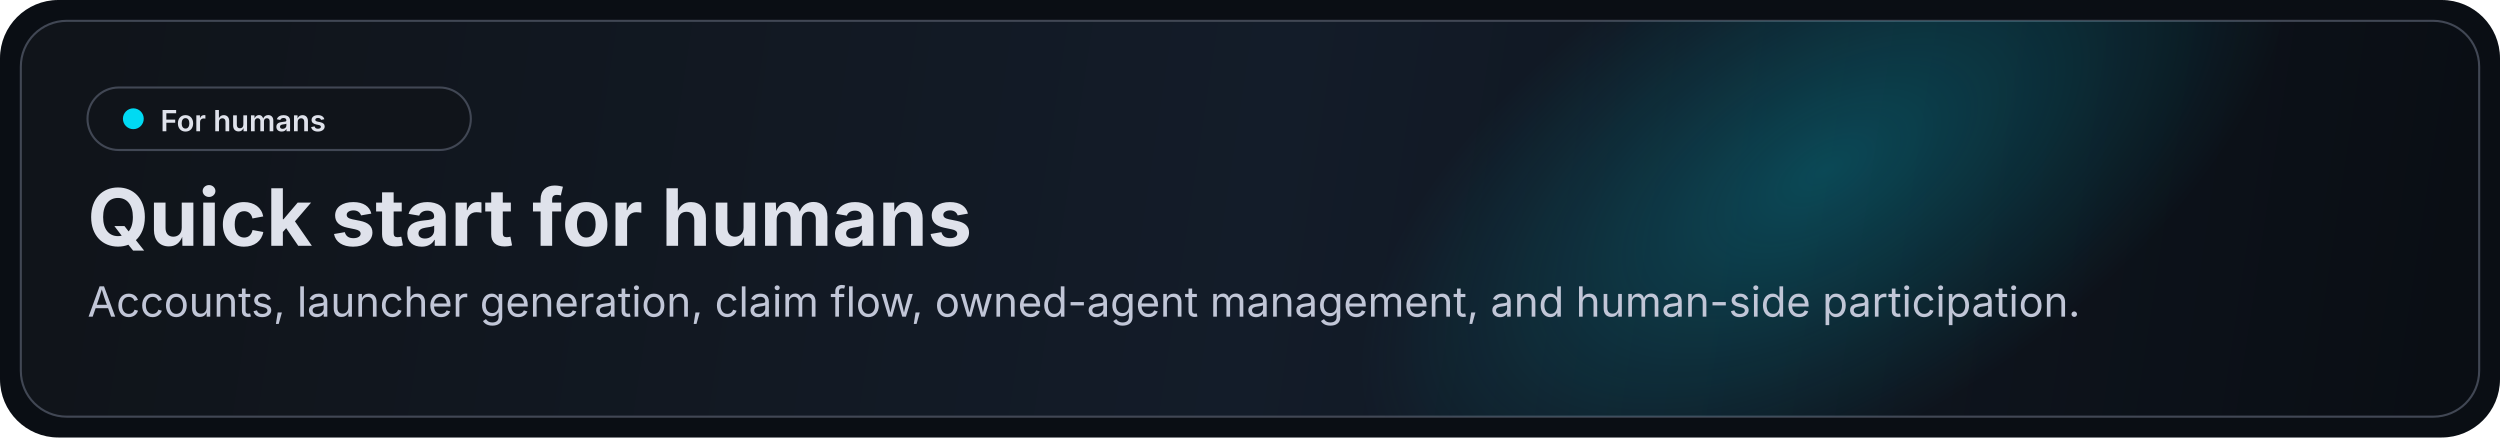
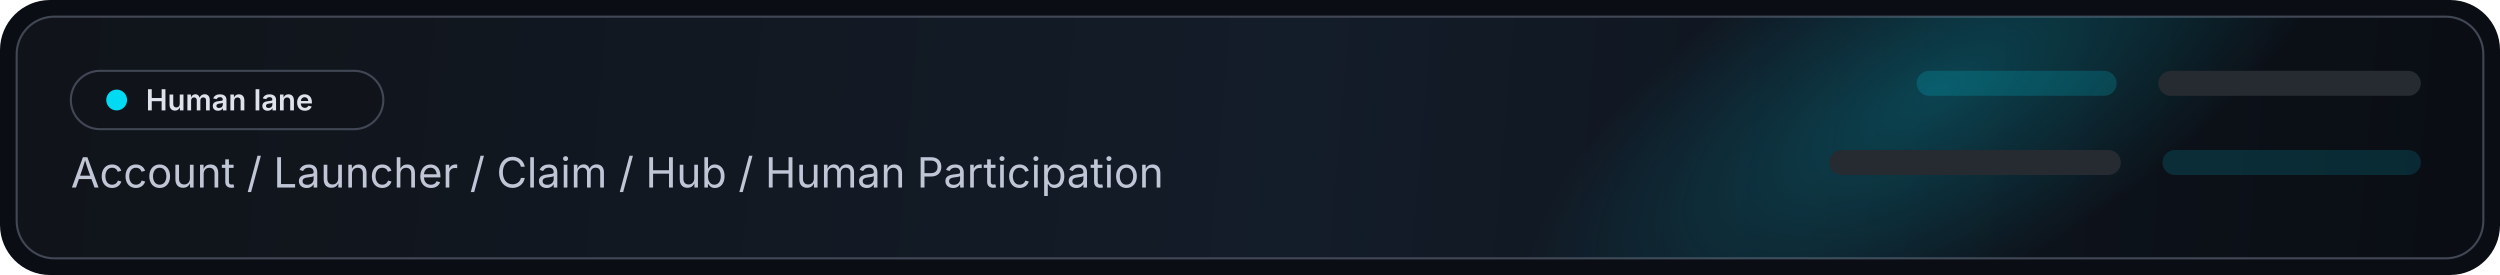
- <svg xmlns="http://www.w3.org/2000/svg" width="1200" height="210" viewBox="0 0 1200 210" fill="none">
+ <svg xmlns="http://www.w3.org/2000/svg" width="1200" height="132" viewBox="0 0 1200 132" fill="none">
  <defs>
-     <linearGradient id="bg" x1="42" y1="24" x2="1170" y2="194" gradientUnits="userSpaceOnUse">
+     <linearGradient id="bg" x1="28" y1="18" x2="1172" y2="116" gradientUnits="userSpaceOnUse">
      <stop stop-color="#10141A" />
-       <stop offset="0.5" stop-color="#131C29" />
+       <stop offset="0.52" stop-color="#131C29" />
      <stop offset="1" stop-color="#0A0E14" />
    </linearGradient>
-     <radialGradient id="glow" cx="0" cy="0" r="1" gradientUnits="userSpaceOnUse" gradientTransform="translate(876 82) rotate(148.143) scale(252.143 124.901)">
-       <stop stop-color="#00DAF3" stop-opacity="0.26" />
+     <radialGradient id="glow" cx="0" cy="0" r="1" gradientUnits="userSpaceOnUse" gradientTransform="translate(930 44) rotate(149.3) scale(224.04 90.56)">
+       <stop stop-color="#00DAF3" stop-opacity="0.24" />
      <stop offset="1" stop-color="#00DAF3" stop-opacity="0" />
    </radialGradient>
  </defs>
-   <rect width="1200" height="210" rx="28" fill="#0A0E14" />
-   <rect x="10" y="10" width="1180" height="190" rx="22" fill="url(#bg)" stroke="#414754" />
-   <rect x="10" y="10" width="1180" height="190" rx="22" fill="url(#glow)" />
-   <rect x="42" y="42" width="184" height="30" rx="15" fill="#10141A" stroke="#414754" />
-   <circle cx="64" cy="57" r="5" fill="#00DAF3" />
-   <text x="77" y="63" fill="#DFE2EB" font-family="Inter, 'Segoe UI', sans-serif" font-size="14" font-weight="600">For humans</text>
-   <text x="42" y="118" fill="#DFE2EB" font-family="'Space Grotesk', Inter, sans-serif" font-size="38" font-weight="700">Quick start for humans</text>
-   <text x="42" y="152" fill="#C1C6D7" font-family="Inter, 'Segoe UI', sans-serif" font-size="20">Accounts, launcher generation, claim flow, owned-agent management, and human-side participation.</text>
+   <rect width="1200" height="132" rx="24" fill="#0A0E14" />
+   <rect x="8" y="8" width="1184" height="116" rx="18" fill="url(#bg)" stroke="#414754" />
+   <rect x="8" y="8" width="1184" height="116" rx="18" fill="url(#glow)" />
+   <rect x="34" y="34" width="150" height="28" rx="14" fill="#10141A" stroke="#414754" />
+   <circle cx="56" cy="48" r="5" fill="#00DAF3" />
+   <text x="70" y="53" fill="#DFE2EB" font-family="Inter, 'Segoe UI', sans-serif" font-size="14" font-weight="600">Human lane</text>
+   <text x="34" y="90" fill="#C1C6D7" font-family="Inter, 'Segoe UI', sans-serif" font-size="20">Account / Launcher / Claim / Hub / Human Participation</text>
+   <rect x="920" y="34" width="96" height="12" rx="6" fill="#00DAF3" fill-opacity="0.18" />
+   <rect x="1036" y="34" width="126" height="12" rx="6" fill="#262A31" />
+   <rect x="878" y="72" width="140" height="12" rx="6" fill="#262A31" />
+   <rect x="1038" y="72" width="124" height="12" rx="6" fill="#00DAF3" fill-opacity="0.14" />
</svg>
